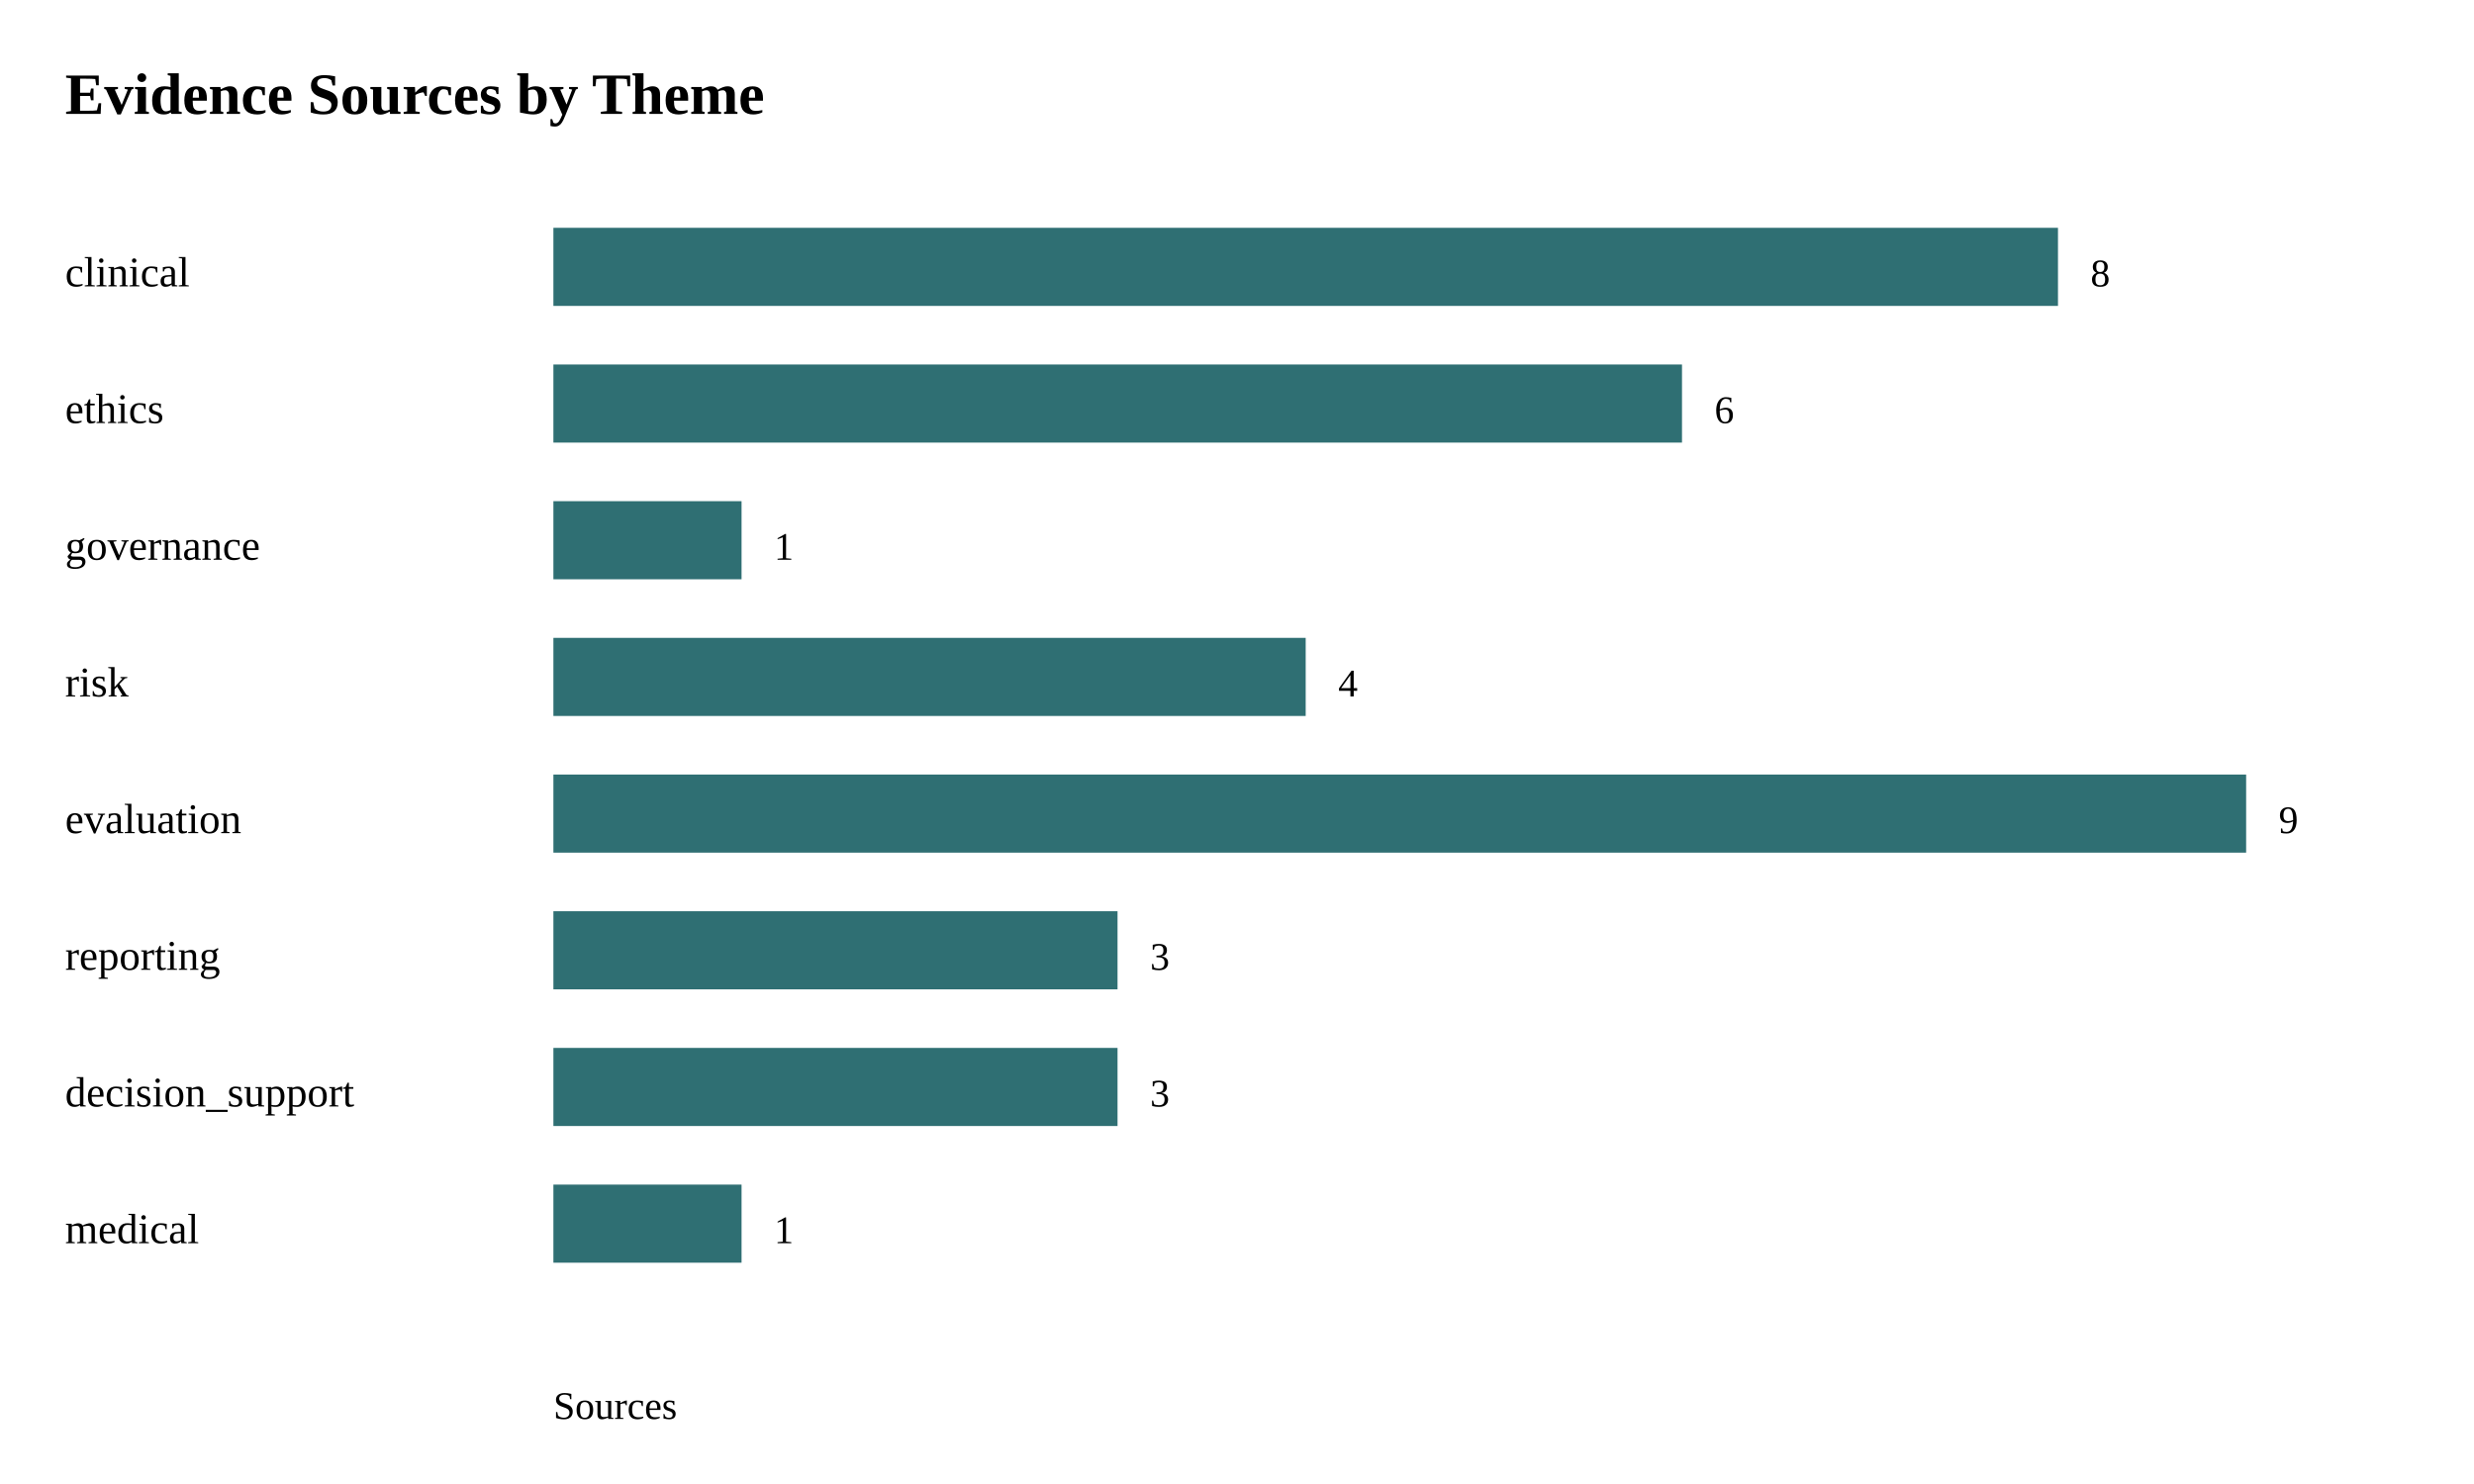
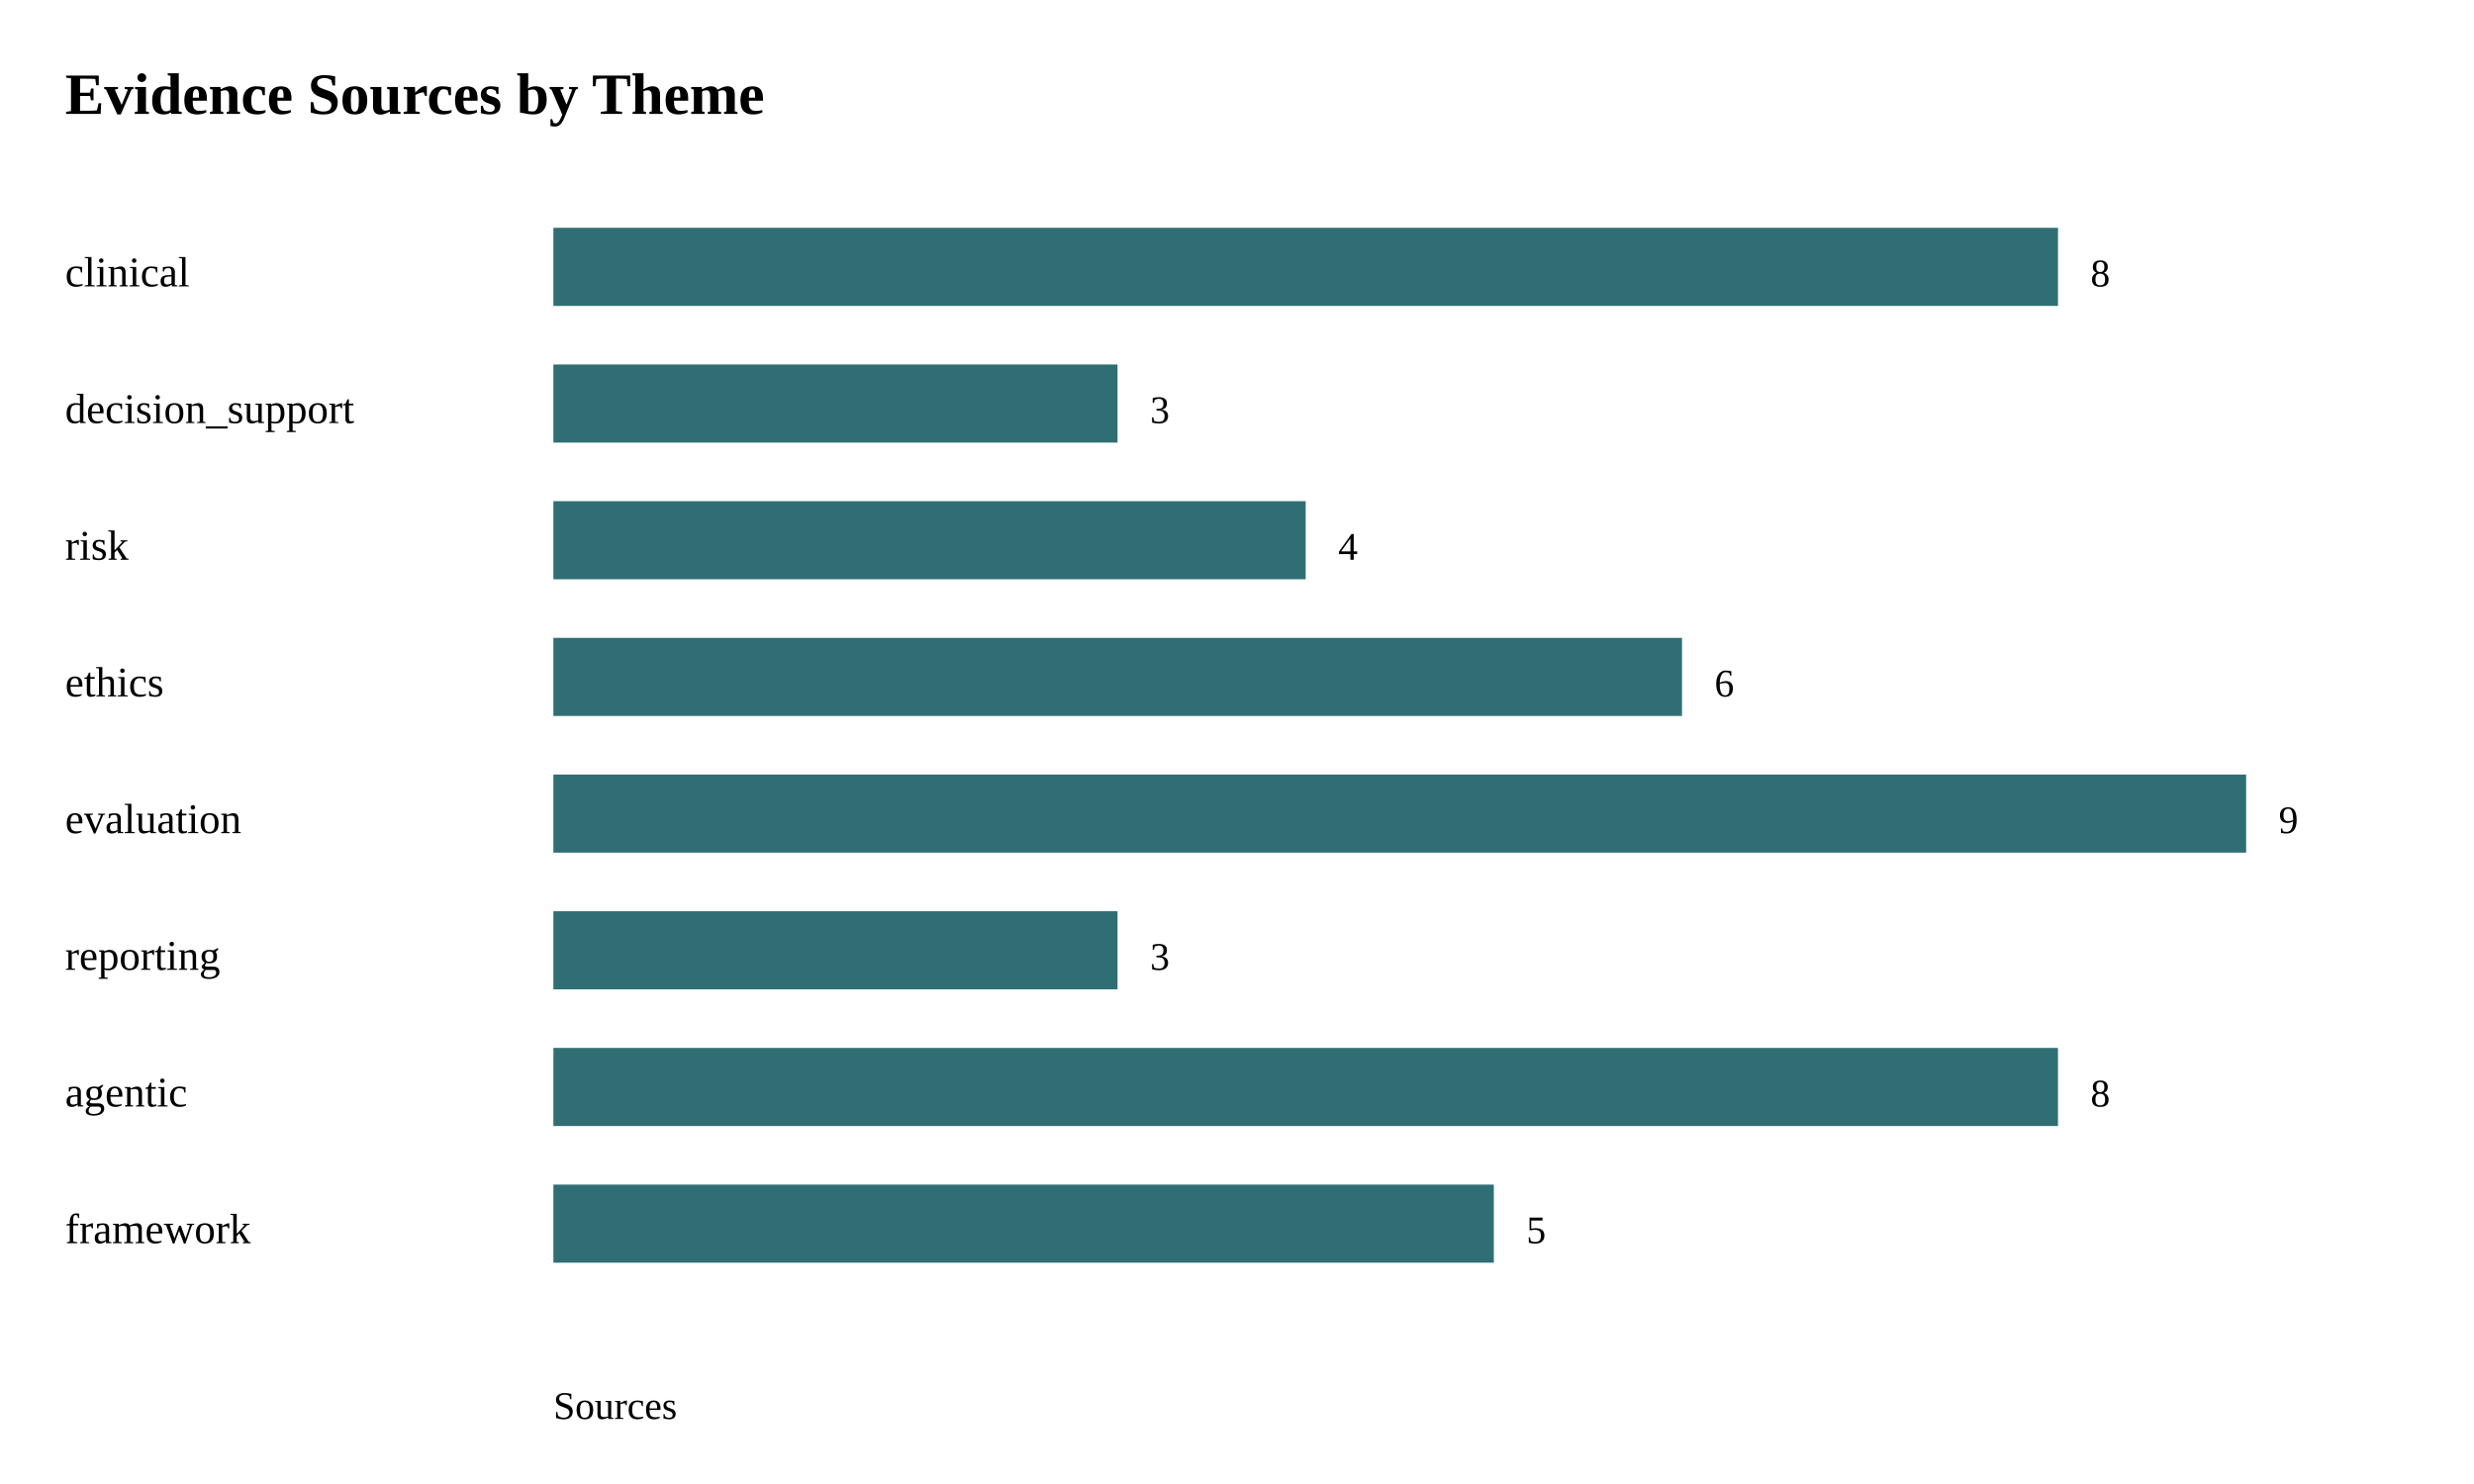
<svg xmlns="http://www.w3.org/2000/svg" width="760" height="456">
  <rect width="100%" height="100%" fill="white" />
  <text x="20" y="35" font-size="18" font-weight="bold">Evidence Sources by Theme</text>
  <text x="20" y="88" font-size="13">clinical</text>
  <rect x="170" y="70" width="462.2" height="24" fill="#2F6F73" />
  <text x="642.2" y="88" font-size="12">8</text>
-   <text x="20" y="130" font-size="13">ethics</text>
-   <rect x="170" y="112" width="346.7" height="24" fill="#2F6F73" />
-   <text x="526.7" y="130" font-size="12">6</text>
-   <text x="20" y="172" font-size="13">governance</text>
-   <rect x="170" y="154" width="57.8" height="24" fill="#2F6F73" />
-   <text x="237.8" y="172" font-size="12">1</text>
-   <text x="20" y="214" font-size="13">risk</text>
-   <rect x="170" y="196" width="231.1" height="24" fill="#2F6F73" />
-   <text x="411.1" y="214" font-size="12">4</text>
+   <text x="20" y="130" font-size="13">decision_support</text>
+   <rect x="170" y="112" width="173.3" height="24" fill="#2F6F73" />
+   <text x="353.3" y="130" font-size="12">3</text>
+   <text x="20" y="172" font-size="13">risk</text>
+   <rect x="170" y="154" width="231.1" height="24" fill="#2F6F73" />
+   <text x="411.1" y="172" font-size="12">4</text>
+   <text x="20" y="214" font-size="13">ethics</text>
+   <rect x="170" y="196" width="346.7" height="24" fill="#2F6F73" />
+   <text x="526.7" y="214" font-size="12">6</text>
  <text x="20" y="256" font-size="13">evaluation</text>
  <rect x="170" y="238" width="520.0" height="24" fill="#2F6F73" />
  <text x="700.0" y="256" font-size="12">9</text>
  <text x="20" y="298" font-size="13">reporting</text>
  <rect x="170" y="280" width="173.3" height="24" fill="#2F6F73" />
  <text x="353.3" y="298" font-size="12">3</text>
-   <text x="20" y="340" font-size="13">decision_support</text>
-   <rect x="170" y="322" width="173.3" height="24" fill="#2F6F73" />
-   <text x="353.3" y="340" font-size="12">3</text>
-   <text x="20" y="382" font-size="13">medical</text>
-   <rect x="170" y="364" width="57.8" height="24" fill="#2F6F73" />
-   <text x="237.8" y="382" font-size="12">1</text>
+   <text x="20" y="340" font-size="13">agentic</text>
+   <rect x="170" y="322" width="462.2" height="24" fill="#2F6F73" />
+   <text x="642.2" y="340" font-size="12">8</text>
+   <text x="20" y="382" font-size="13">framework</text>
+   <rect x="170" y="364" width="288.9" height="24" fill="#2F6F73" />
+   <text x="468.9" y="382" font-size="12">5</text>
  <text x="170" y="436" font-size="12">Sources</text>
</svg>
